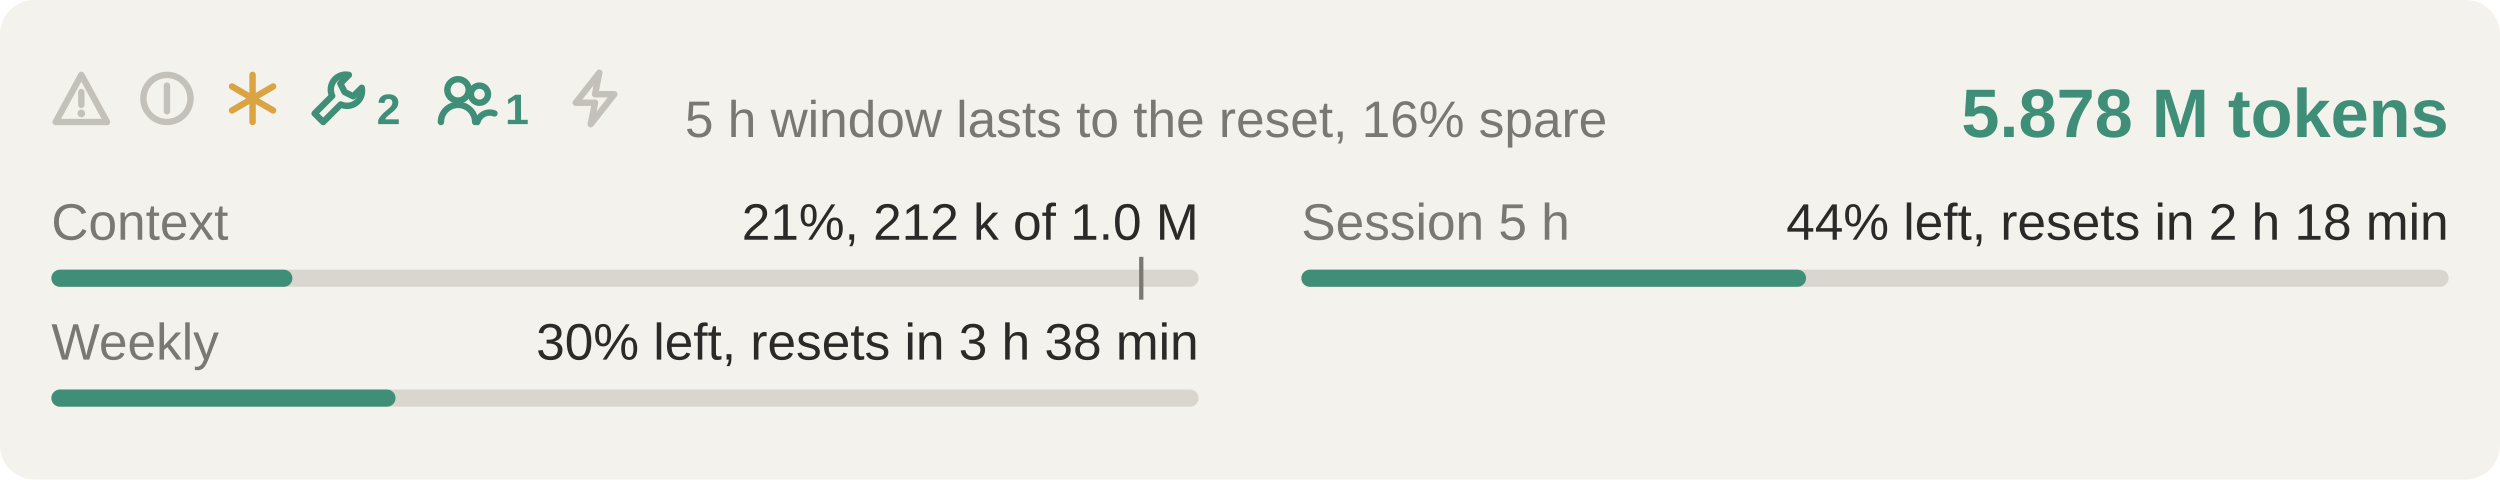
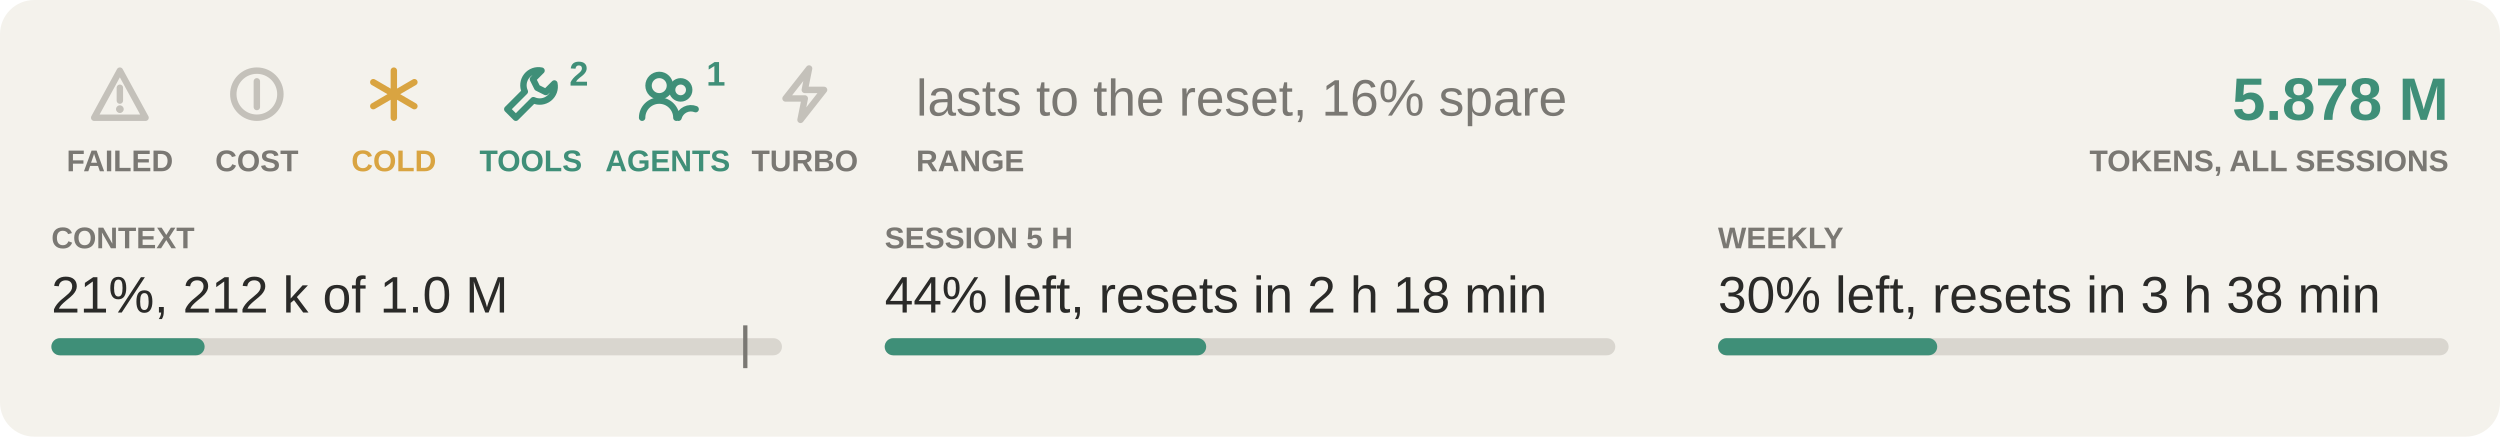
- <svg xmlns="http://www.w3.org/2000/svg" viewBox="0 0 584 112" width="584" height="112">
+ <svg xmlns="http://www.w3.org/2000/svg" viewBox="0 0 584 102" width="584" height="102">
  <rect width="100%" height="100%" rx="8" fill="#f4f2ec" />
  <g transform="translate(12 12)">
-     <g transform="translate(0 4)">
+     <g transform="translate(9.0 3)">
      <path d="M7 1.5L13 12.5H1Z" fill="none" stroke="#c4c1ba" stroke-width="1.5" stroke-linejoin="round" />
      <path d="M7 5.5V8.5" stroke="#c4c1ba" stroke-width="1.5" stroke-linecap="round" />
      <circle cx="7" cy="10.5" r="0.9" fill="#c4c1ba" />
    </g>
-     <g transform="translate(20 4)">
+     <text x="16" y="28" font-size="7" fill="#7a7873" text-anchor="middle" font-weight="600" font-family="'Segoe UI','Helvetica Neue',Arial,sans-serif" style="font-variant-numeric:tabular-nums">FAILED</text>
+     <g transform="translate(41.0 3)">
      <circle cx="7" cy="7" r="5.5" fill="none" stroke="#c4c1ba" stroke-width="1.5" />
      <path d="M7 4V10" stroke="#c4c1ba" stroke-width="1.5" stroke-linecap="round" />
    </g>
-     <g transform="translate(40 4)">
+     <text x="48" y="28" font-size="7" fill="#7a7873" text-anchor="middle" font-weight="600" font-family="'Segoe UI','Helvetica Neue',Arial,sans-serif" style="font-variant-numeric:tabular-nums">COST</text>
+     <g transform="translate(73.0 3)">
      <path d="M7 1.5V12.5M2.2 4.2L11.8 9.8M2.2 9.8L11.8 4.2" fill="none" stroke="#d9a441" stroke-width="1.5" stroke-linecap="round" />
    </g>
-     <g transform="translate(60 4)">
+     <text x="80" y="28" font-size="7" fill="#d9a441" text-anchor="middle" font-weight="600" font-family="'Segoe UI','Helvetica Neue',Arial,sans-serif" style="font-variant-numeric:tabular-nums">COLD</text>
+     <g transform="translate(105.0 3)">
      <path d="M9.5 1.5A3.5 3.5 0 0 0 5.6 6.4L1.5 10.5L3.5 12.5L7.6 8.4A3.5 3.5 0 0 0 12.5 4.5L10.5 6.5L8.5 5.5L7.5 3.5Z" fill="none" stroke="#3f8f78" stroke-width="1.5" stroke-linejoin="round" />
    </g>
-     <text x="76" y="17" font-size="10" fill="#3f8f78" text-anchor="start" font-weight="600" font-family="'Segoe UI','Helvetica Neue',Arial,sans-serif" style="font-variant-numeric:tabular-nums">2</text>
-     <g transform="translate(90 4)">
+     <text x="121" y="8" font-size="8" fill="#3f8f78" text-anchor="start" font-weight="700" font-family="'Segoe UI','Helvetica Neue',Arial,sans-serif" style="font-variant-numeric:tabular-nums">2</text>
+     <text x="112" y="28" font-size="7" fill="#3f8f78" text-anchor="middle" font-weight="600" font-family="'Segoe UI','Helvetica Neue',Arial,sans-serif" style="font-variant-numeric:tabular-nums">TOOLS</text>
+     <g transform="translate(137.0 3)">
      <circle cx="5" cy="5" r="2.5" fill="none" stroke="#3f8f78" stroke-width="1.5" />
      <circle cx="10" cy="6" r="2" fill="none" stroke="#3f8f78" stroke-width="1.5" />
      <path d="M1 12.5A4 4 0 0 1 9 12.5M9.5 12.5A3 3 0 0 1 13.5 10.5" fill="none" stroke="#3f8f78" stroke-width="1.5" stroke-linecap="round" />
    </g>
-     <text x="106" y="17" font-size="10" fill="#3f8f78" text-anchor="start" font-weight="600" font-family="'Segoe UI','Helvetica Neue',Arial,sans-serif" style="font-variant-numeric:tabular-nums">1</text>
-     <g transform="translate(120 4)">
+     <text x="153" y="8" font-size="8" fill="#3f8f78" text-anchor="start" font-weight="700" font-family="'Segoe UI','Helvetica Neue',Arial,sans-serif" style="font-variant-numeric:tabular-nums">1</text>
+     <text x="144" y="28" font-size="7" fill="#3f8f78" text-anchor="middle" font-weight="600" font-family="'Segoe UI','Helvetica Neue',Arial,sans-serif" style="font-variant-numeric:tabular-nums">AGENTS</text>
+     <g transform="translate(169.0 3)">
      <path d="M8 1L2.5 8H7L6 13L11.5 6H7Z" fill="none" stroke="#c4c1ba" stroke-width="1.5" stroke-linejoin="round" />
    </g>
-     <text x="148" y="20" font-size="12" fill="#7a7873" text-anchor="start" font-weight="400" font-family="'Segoe UI','Helvetica Neue',Arial,sans-serif" style="font-variant-numeric:tabular-nums">5 h window lasts to the reset, 16% spare</text>
-     <text x="560" y="20" font-size="16" fill="#3f8f78" text-anchor="end" font-weight="600" font-family="'Segoe UI','Helvetica Neue',Arial,sans-serif" style="font-variant-numeric:tabular-nums">5.878 M tokens</text>
-     <text x="0" y="44" font-size="12" fill="#7a7873" text-anchor="start" font-weight="400" font-family="'Segoe UI','Helvetica Neue',Arial,sans-serif" style="font-variant-numeric:tabular-nums">Context</text>
-     <text x="268" y="44" font-size="12" fill="#2a2a28" text-anchor="end" font-weight="400" font-family="'Segoe UI','Helvetica Neue',Arial,sans-serif" style="font-variant-numeric:tabular-nums">21%, 212 k of 1.0 M</text>
-     <rect x="0" y="51" width="268" height="4" rx="2" fill="#d9d6cf" />
-     <rect x="0" y="51" width="56.3" height="4" rx="2" fill="#3f8f78" />
-     <rect x="254.1" y="48" width="1" height="10" fill="#7a7873" />
-     <text x="292" y="44" font-size="12" fill="#7a7873" text-anchor="start" font-weight="400" font-family="'Segoe UI','Helvetica Neue',Arial,sans-serif" style="font-variant-numeric:tabular-nums">Session 5 h</text>
-     <text x="560" y="44" font-size="12" fill="#2a2a28" text-anchor="end" font-weight="400" font-family="'Segoe UI','Helvetica Neue',Arial,sans-serif" style="font-variant-numeric:tabular-nums">44% left, resets in 2 h 18 min</text>
-     <rect x="292" y="51" width="268" height="4" rx="2" fill="#d9d6cf" />
-     <rect x="292" y="51" width="117.9" height="4" rx="2" fill="#3f8f78" />
-     <text x="0" y="72" font-size="12" fill="#7a7873" text-anchor="start" font-weight="400" font-family="'Segoe UI','Helvetica Neue',Arial,sans-serif" style="font-variant-numeric:tabular-nums">Weekly</text>
-     <text x="268" y="72" font-size="12" fill="#2a2a28" text-anchor="end" font-weight="400" font-family="'Segoe UI','Helvetica Neue',Arial,sans-serif" style="font-variant-numeric:tabular-nums">30% left, resets in 3 h 38 min</text>
-     <rect x="0" y="79" width="268" height="4" rx="2" fill="#d9d6cf" />
-     <rect x="0" y="79" width="80.4" height="4" rx="2" fill="#3f8f78" />
+     <text x="176" y="28" font-size="7" fill="#7a7873" text-anchor="middle" font-weight="600" font-family="'Segoe UI','Helvetica Neue',Arial,sans-serif" style="font-variant-numeric:tabular-nums">TURBO</text>
+     <text x="202" y="15" font-size="12" fill="#7a7873" text-anchor="start" font-weight="400" font-family="'Segoe UI','Helvetica Neue',Arial,sans-serif" style="font-variant-numeric:tabular-nums">lasts to the reset, 16% spare</text>
+     <text x="202" y="28" font-size="7" fill="#7a7873" text-anchor="start" font-weight="600" font-family="'Segoe UI','Helvetica Neue',Arial,sans-serif" style="font-variant-numeric:tabular-nums">RANGE</text>
+     <text x="560" y="16" font-size="14" fill="#3f8f78" text-anchor="end" font-weight="700" font-family="'Segoe UI','Helvetica Neue',Arial,sans-serif" style="font-variant-numeric:tabular-nums">5.878 M</text>
+     <text x="560" y="28" font-size="7" fill="#7a7873" text-anchor="end" font-weight="600" font-family="'Segoe UI','Helvetica Neue',Arial,sans-serif" style="font-variant-numeric:tabular-nums">TOKENS, ALL SESSIONS</text>
+     <text x="0" y="46" font-size="7" fill="#7a7873" text-anchor="start" font-weight="600" font-family="'Segoe UI','Helvetica Neue',Arial,sans-serif" style="font-variant-numeric:tabular-nums">CONTEXT</text>
+     <text x="0" y="61" font-size="12" fill="#2a2a28" text-anchor="start" font-weight="400" font-family="'Segoe UI','Helvetica Neue',Arial,sans-serif" style="font-variant-numeric:tabular-nums">21%, 212 k of 1.0 M</text>
+     <rect x="0" y="67" width="170.667" height="4" rx="2" fill="#d9d6cf" />
+     <rect x="0" y="67" width="35.8" height="4" rx="2" fill="#3f8f78" />
+     <rect x="161.6" y="64" width="1" height="10" fill="#7a7873" />
+     <text x="194.667" y="46" font-size="7" fill="#7a7873" text-anchor="start" font-weight="600" font-family="'Segoe UI','Helvetica Neue',Arial,sans-serif" style="font-variant-numeric:tabular-nums">SESSION 5 H</text>
+     <text x="194.667" y="61" font-size="12" fill="#2a2a28" text-anchor="start" font-weight="400" font-family="'Segoe UI','Helvetica Neue',Arial,sans-serif" style="font-variant-numeric:tabular-nums">44% left, resets in 2 h 18 min</text>
+     <rect x="194.667" y="67" width="170.667" height="4" rx="2" fill="#d9d6cf" />
+     <rect x="194.667" y="67" width="75.1" height="4" rx="2" fill="#3f8f78" />
+     <text x="389.333" y="46" font-size="7" fill="#7a7873" text-anchor="start" font-weight="600" font-family="'Segoe UI','Helvetica Neue',Arial,sans-serif" style="font-variant-numeric:tabular-nums">WEEKLY</text>
+     <text x="389.333" y="61" font-size="12" fill="#2a2a28" text-anchor="start" font-weight="400" font-family="'Segoe UI','Helvetica Neue',Arial,sans-serif" style="font-variant-numeric:tabular-nums">30% left, resets in 3 h 38 min</text>
+     <rect x="389.333" y="67" width="170.667" height="4" rx="2" fill="#d9d6cf" />
+     <rect x="389.333" y="67" width="51.2" height="4" rx="2" fill="#3f8f78" />
  </g>
</svg>
